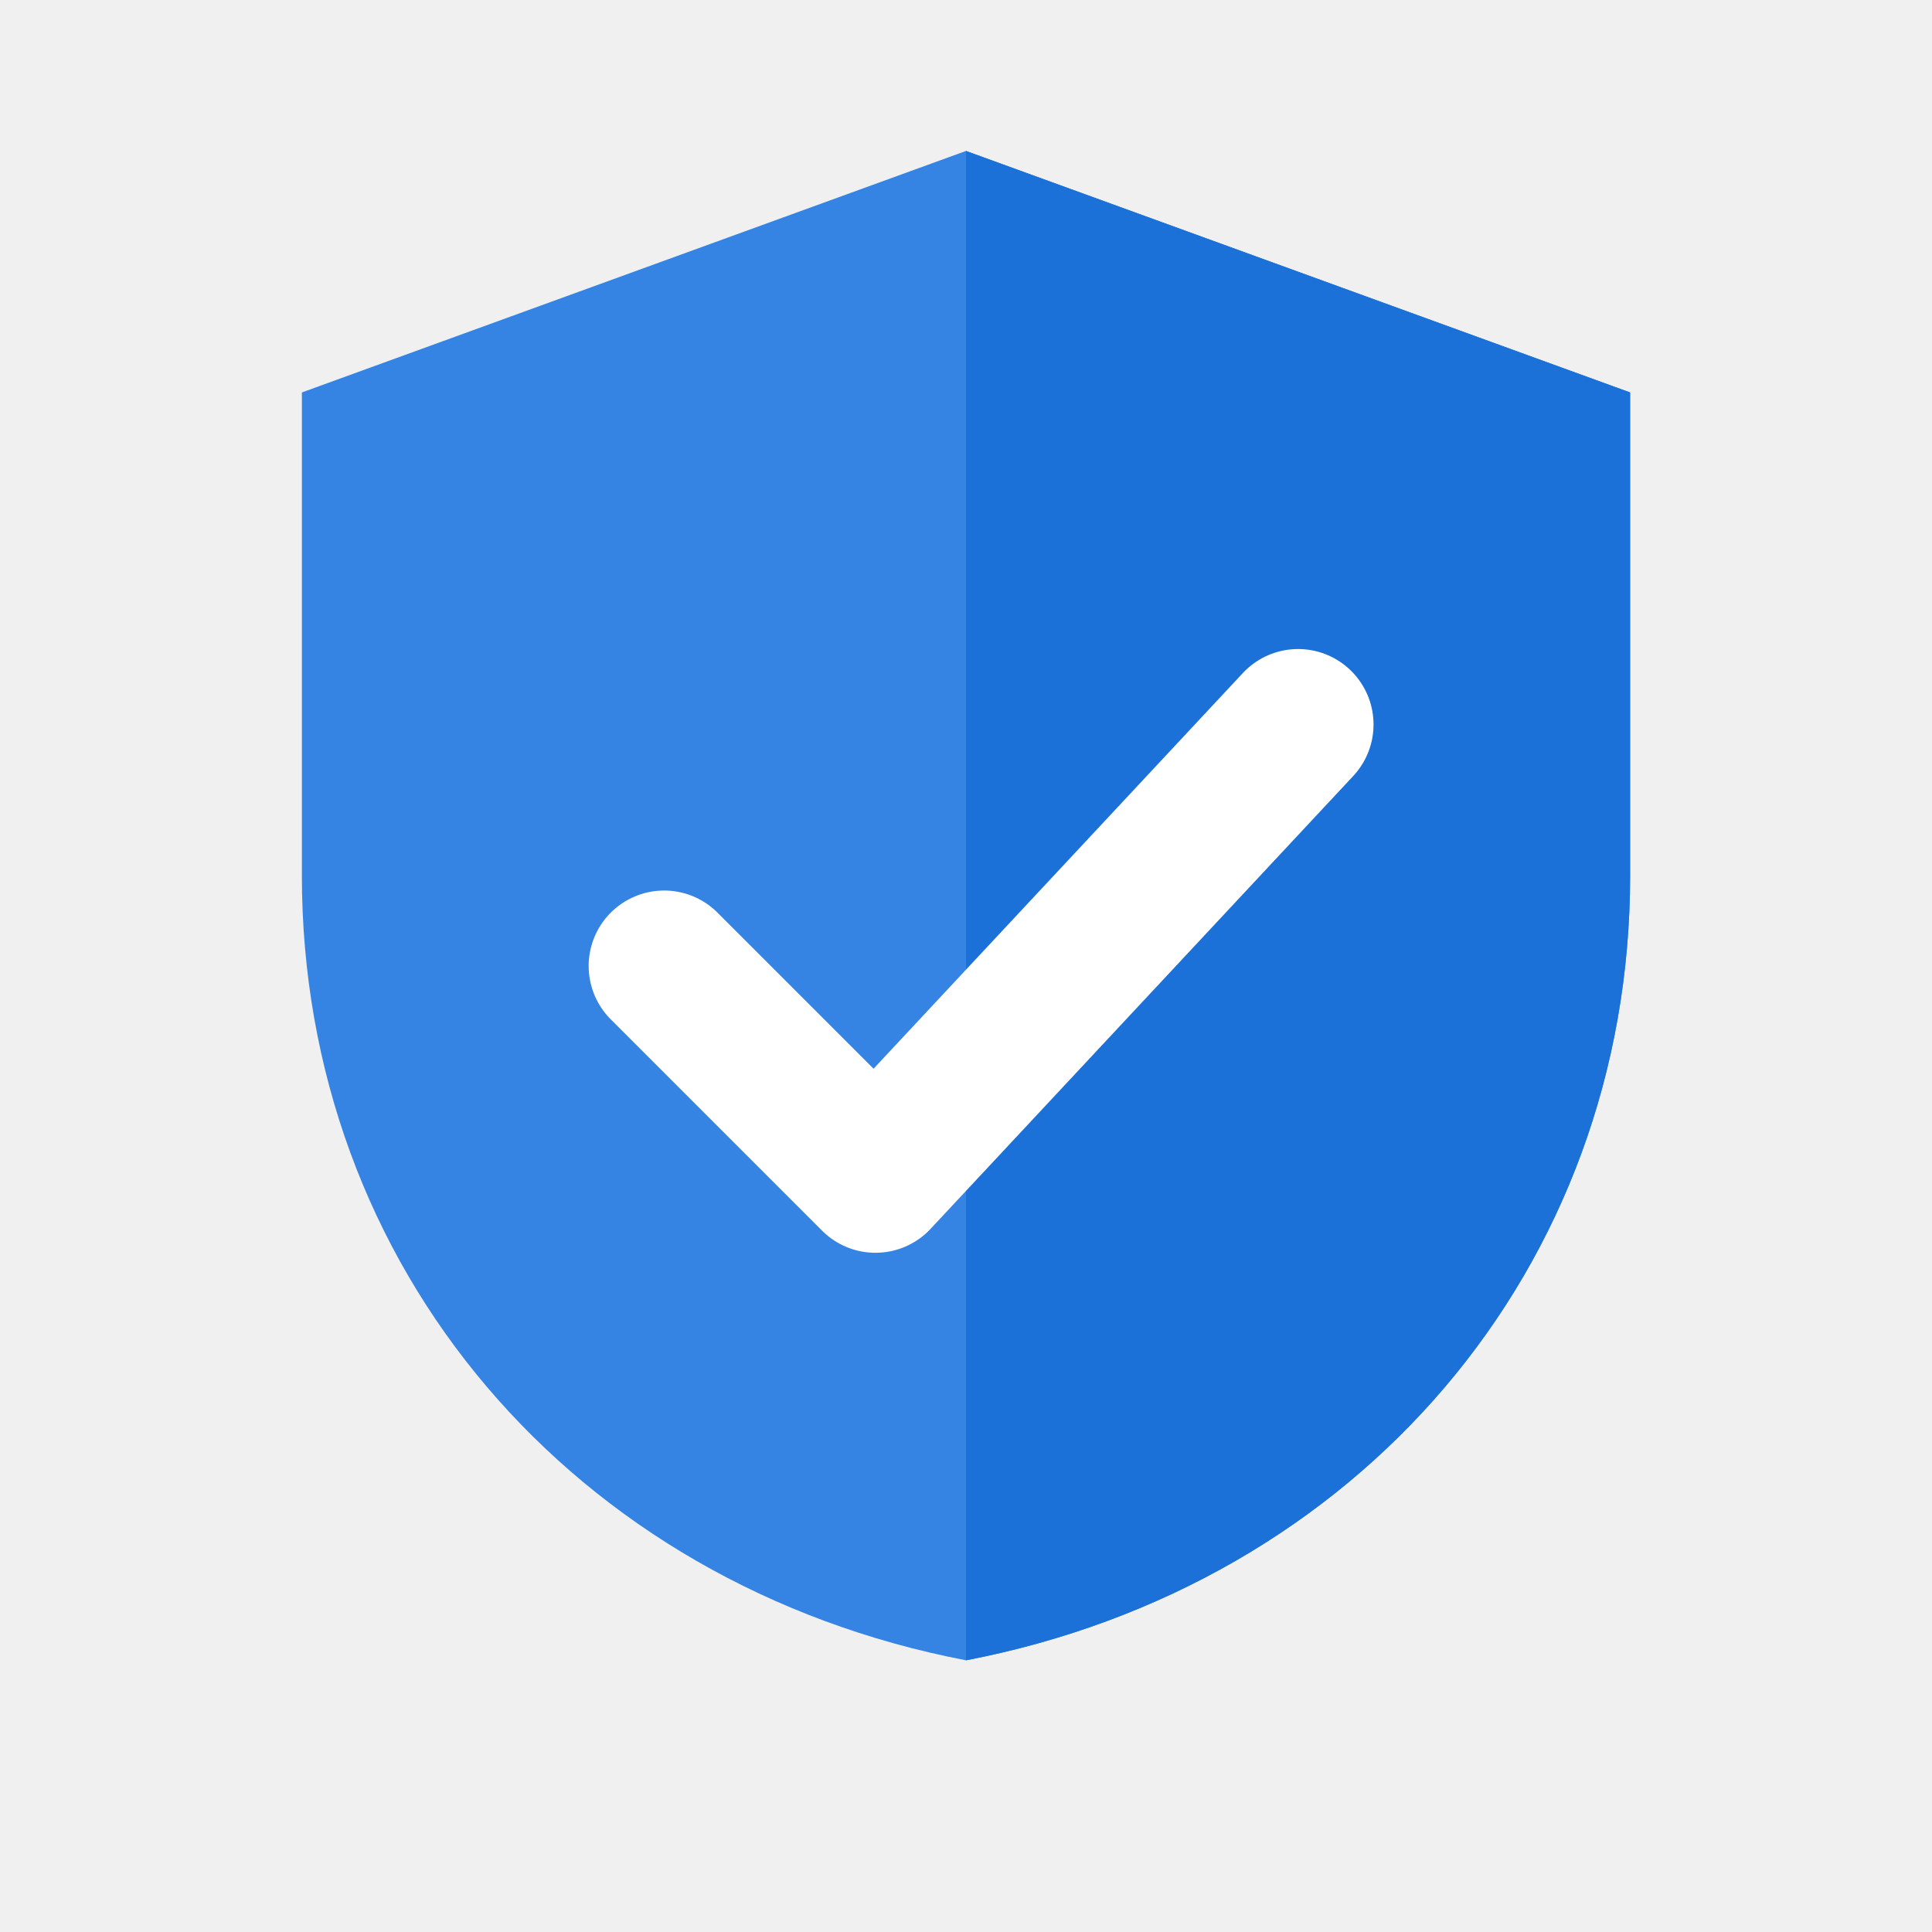
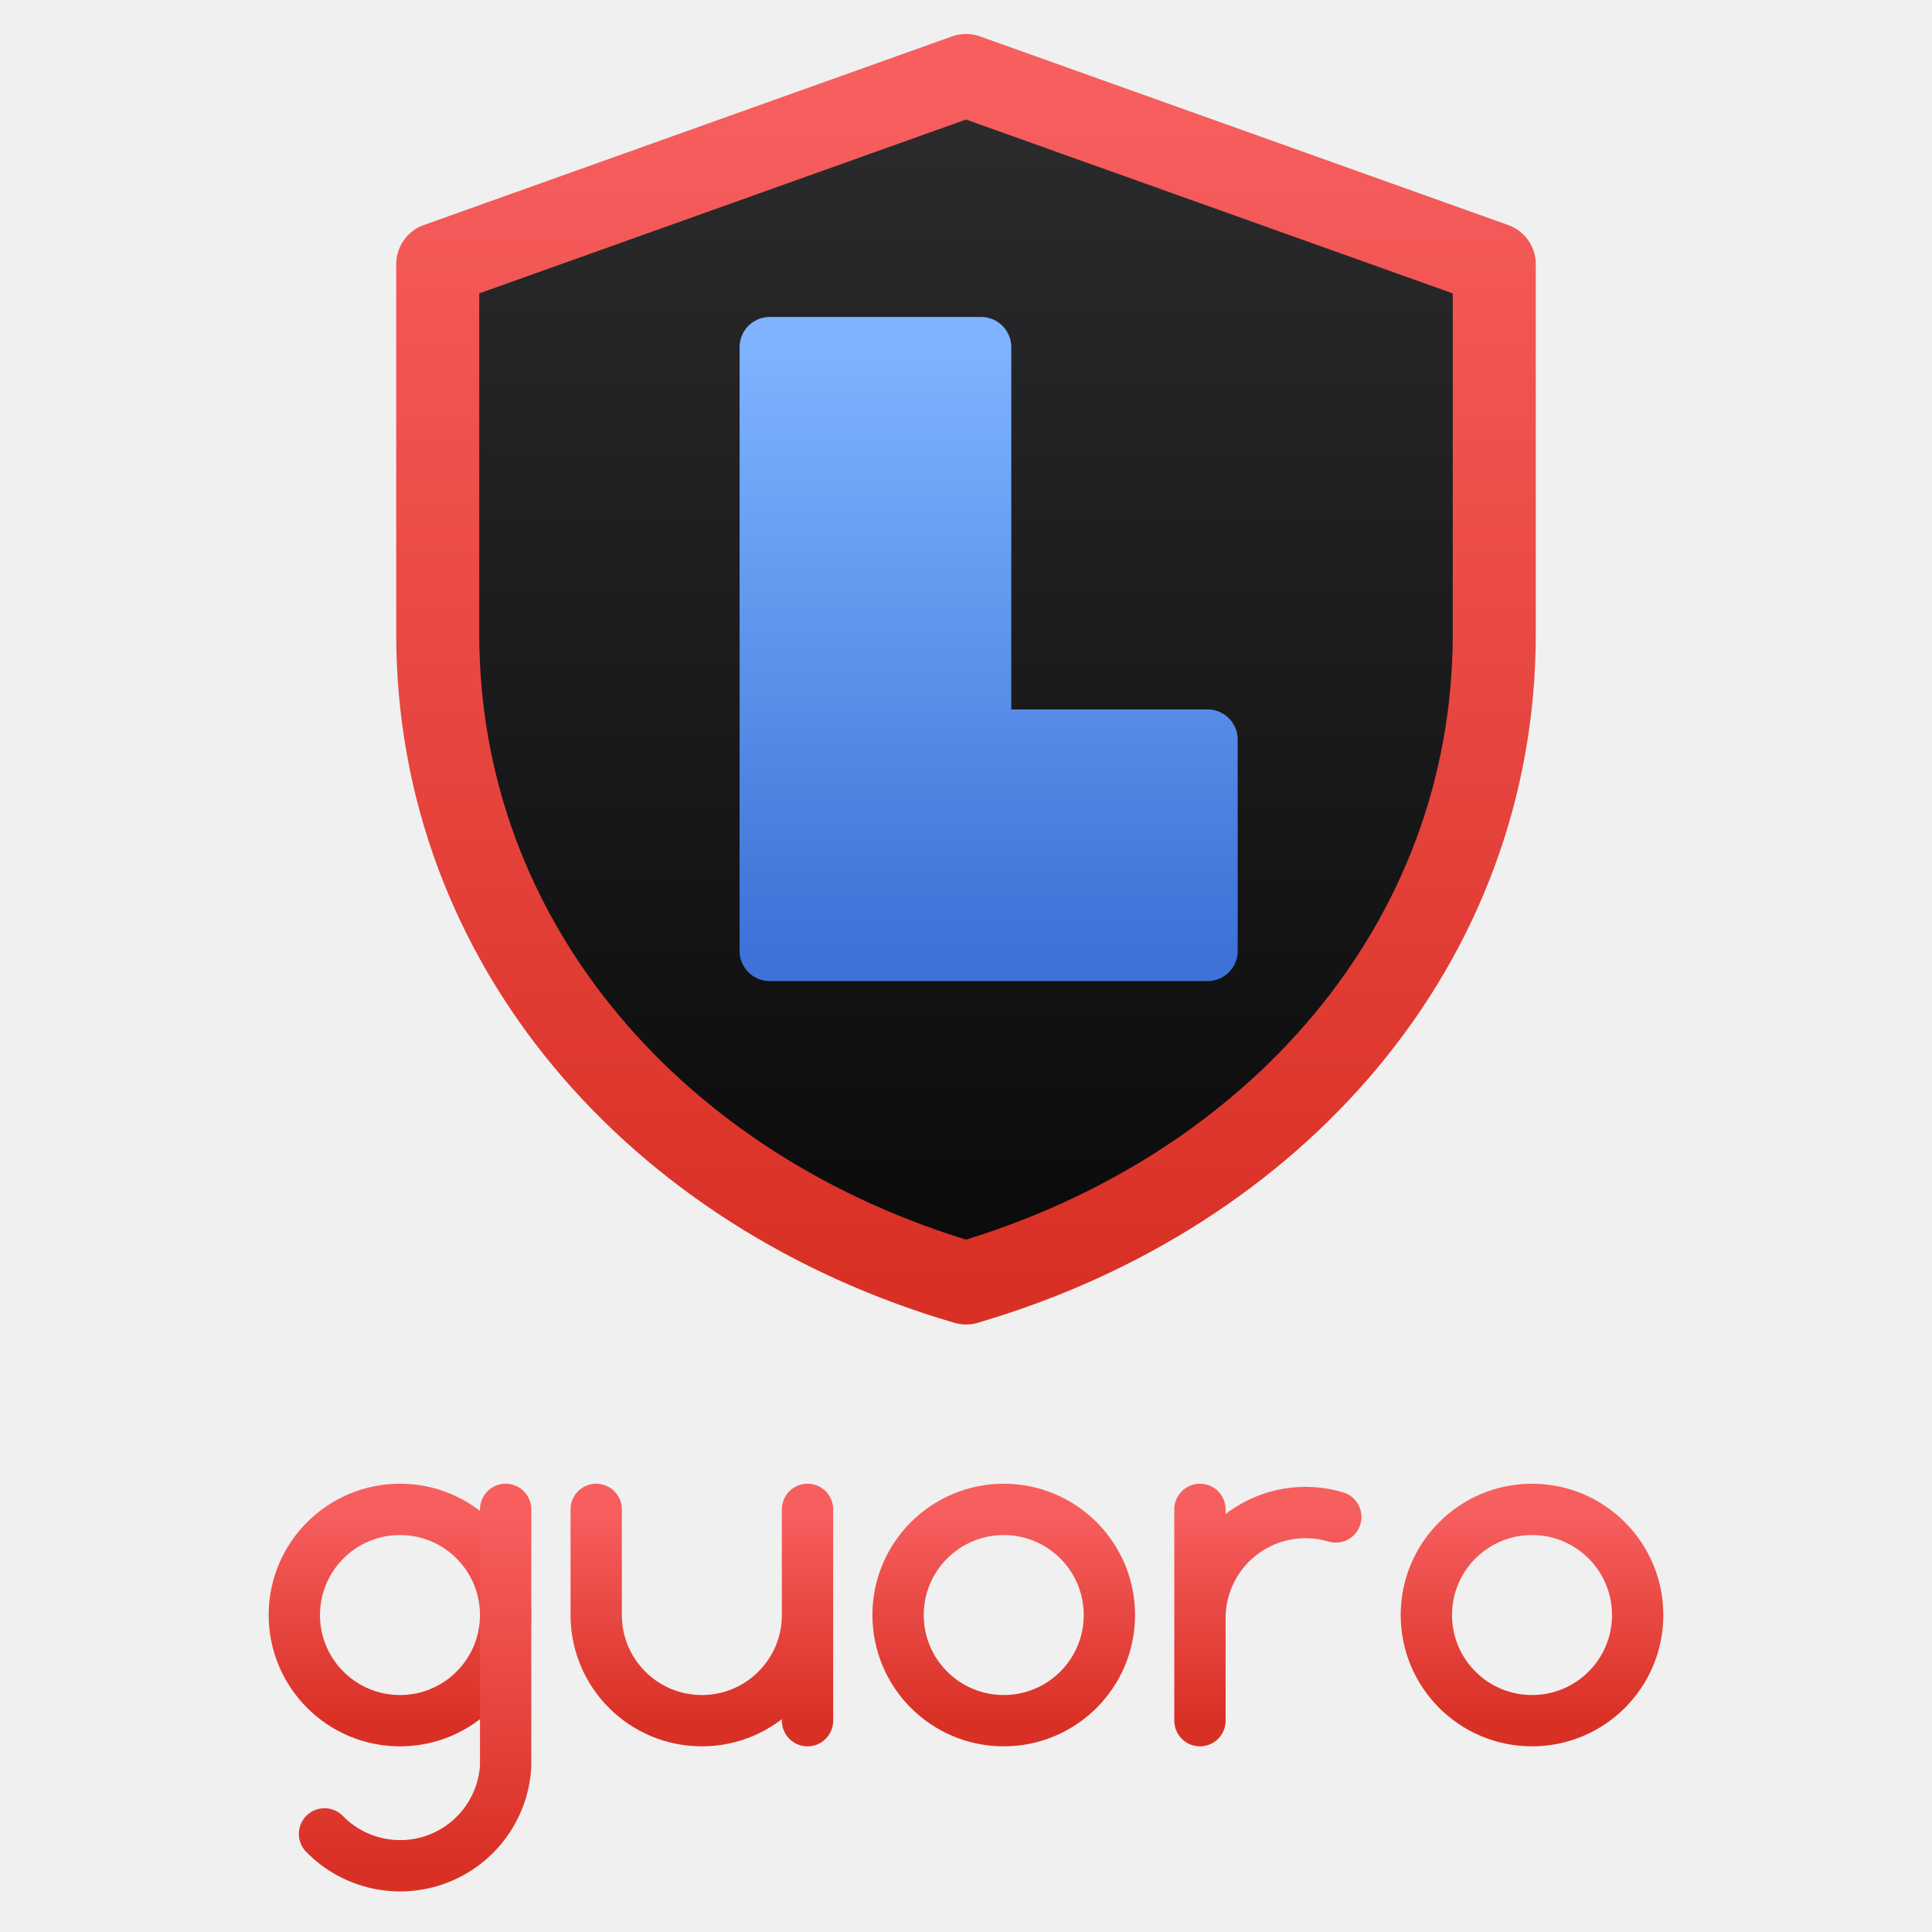
<svg xmlns="http://www.w3.org/2000/svg" viewBox="0 0 128 128">
-   <path d="M64 10l44 16v32c0 26-18 47-44 52-26-5-44-26-44-52V26z" fill="#3584e4" />
-   <path d="M64 10l44 16v32c0 26-18 47-44 52z" fill="#1c71d8" />
-   <path d="M44 64l14 14 28-30" fill="none" stroke="#fff" stroke-width="10" stroke-linecap="round" stroke-linejoin="round" />
+   <defs>
+     <linearGradient id="t" x1="0" y1="0" x2="0" y2="1">
+       <stop offset="0" stop-color="#2c2c2e" />
+       <stop offset="1" stop-color="#0a0a0b" />
+     </linearGradient>
+     <linearGradient id="l" x1="0" y1="0" x2="0" y2="1">
+       <stop offset="0" stop-color="#7fb3ff" />
+       <stop offset="1" stop-color="#3d72d8" />
+     </linearGradient>
+     <linearGradient id="r" x1="0" y1="0" x2="0" y2="1">
+       <stop offset="0" stop-color="#f75f5f" />
+       <stop offset="1" stop-color="#d93025" />
+     </linearGradient>
+   </defs>
+   <path d="M64 5l35 12.5v24.5c0 20.5-14.5 37-35 43-20.5-6-35-22.5-35-43V17.5z" fill="url(#t)" stroke="url(#r)" stroke-width="5.5" stroke-linejoin="round" />
+   <path d="M51 23h14v26h15v14H51z" fill="url(#l)" stroke="url(#l)" stroke-width="4" stroke-linejoin="round" />
+   <g fill="none" stroke="url(#r)" stroke-width="3.4" stroke-linecap="round" stroke-linejoin="round">
+     <circle cx="26.5" cy="107.0" r="7.0" />
+     <path d="M33.5 100.0V117.0a7.0 7.0 0 0 1 -12.0 4.5" />
+     <path d="M39.5 100.0V107.0a7.0 7.0 0 0 0 14.0 0V100.0M53.5 100.0V114.0" />
+     <circle cx="66.5" cy="107.0" r="7.0" />
+     <path d="M73.5 100.0V114.0" />
+     <path d="M79.5 100.0V114.0M79.5 107.0a7.0 7.0 0 0 1 9 -6.5" />
+     <circle cx="101.5" cy="107.0" r="7.0" />
+     <path d="M108.5 92.0V114.0" />
+   </g>
</svg>
